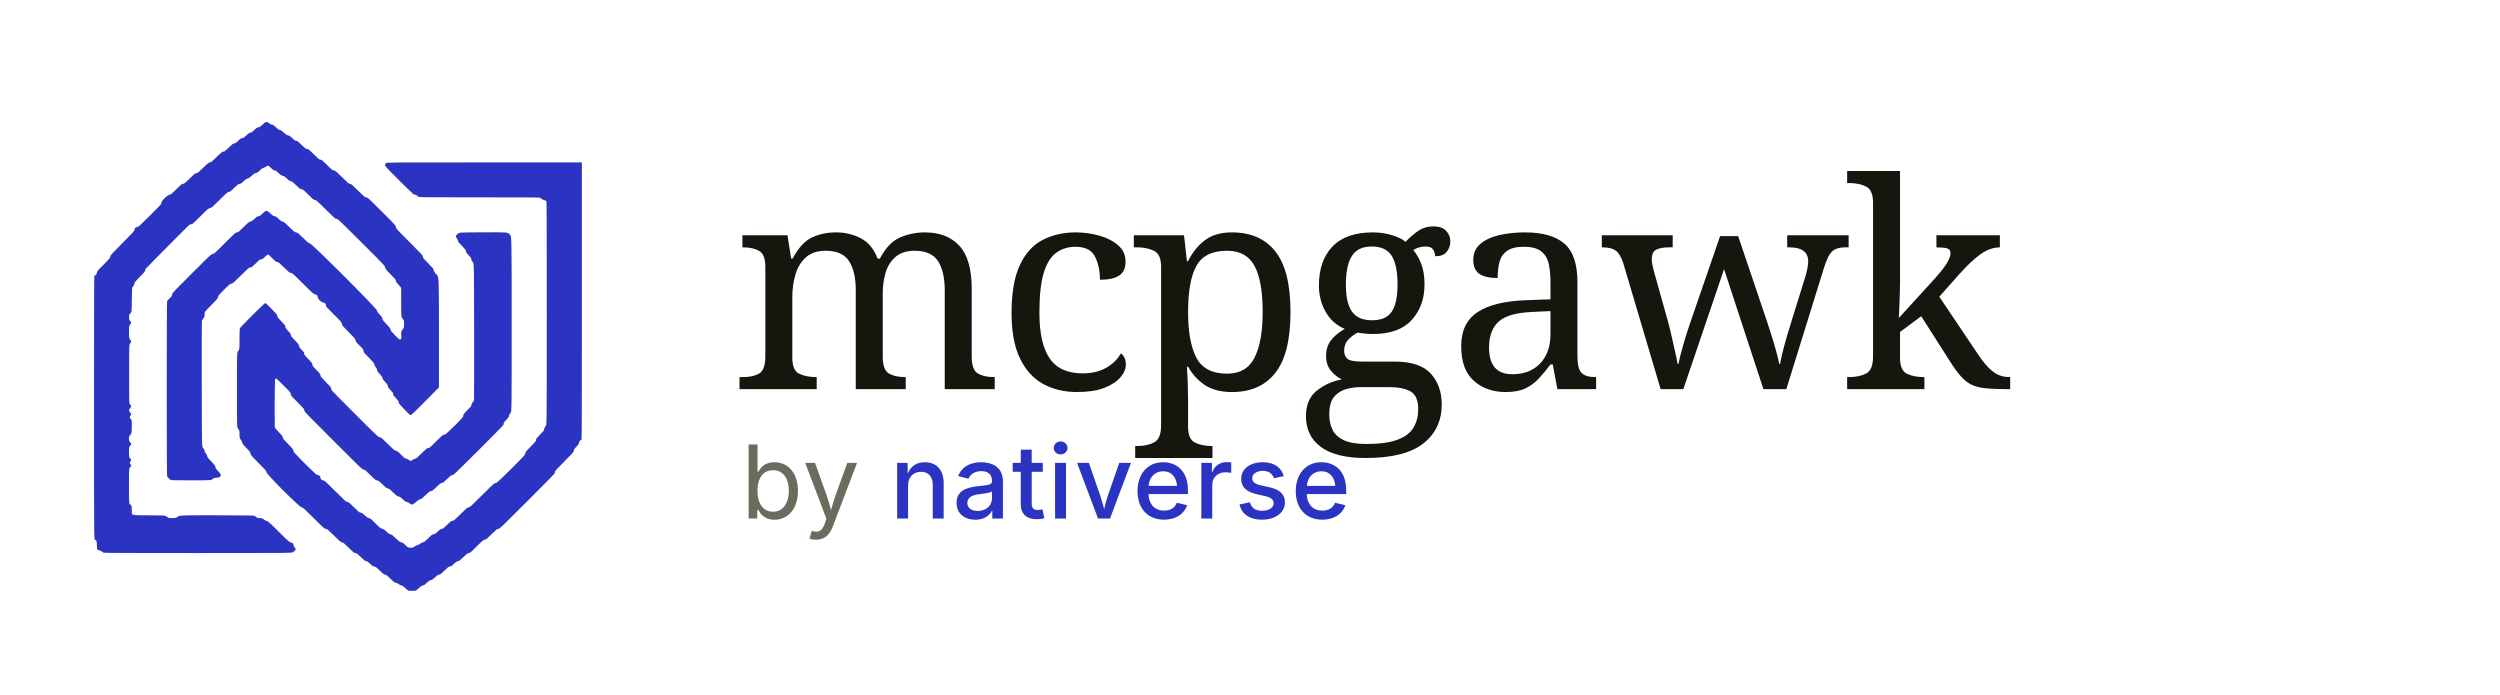
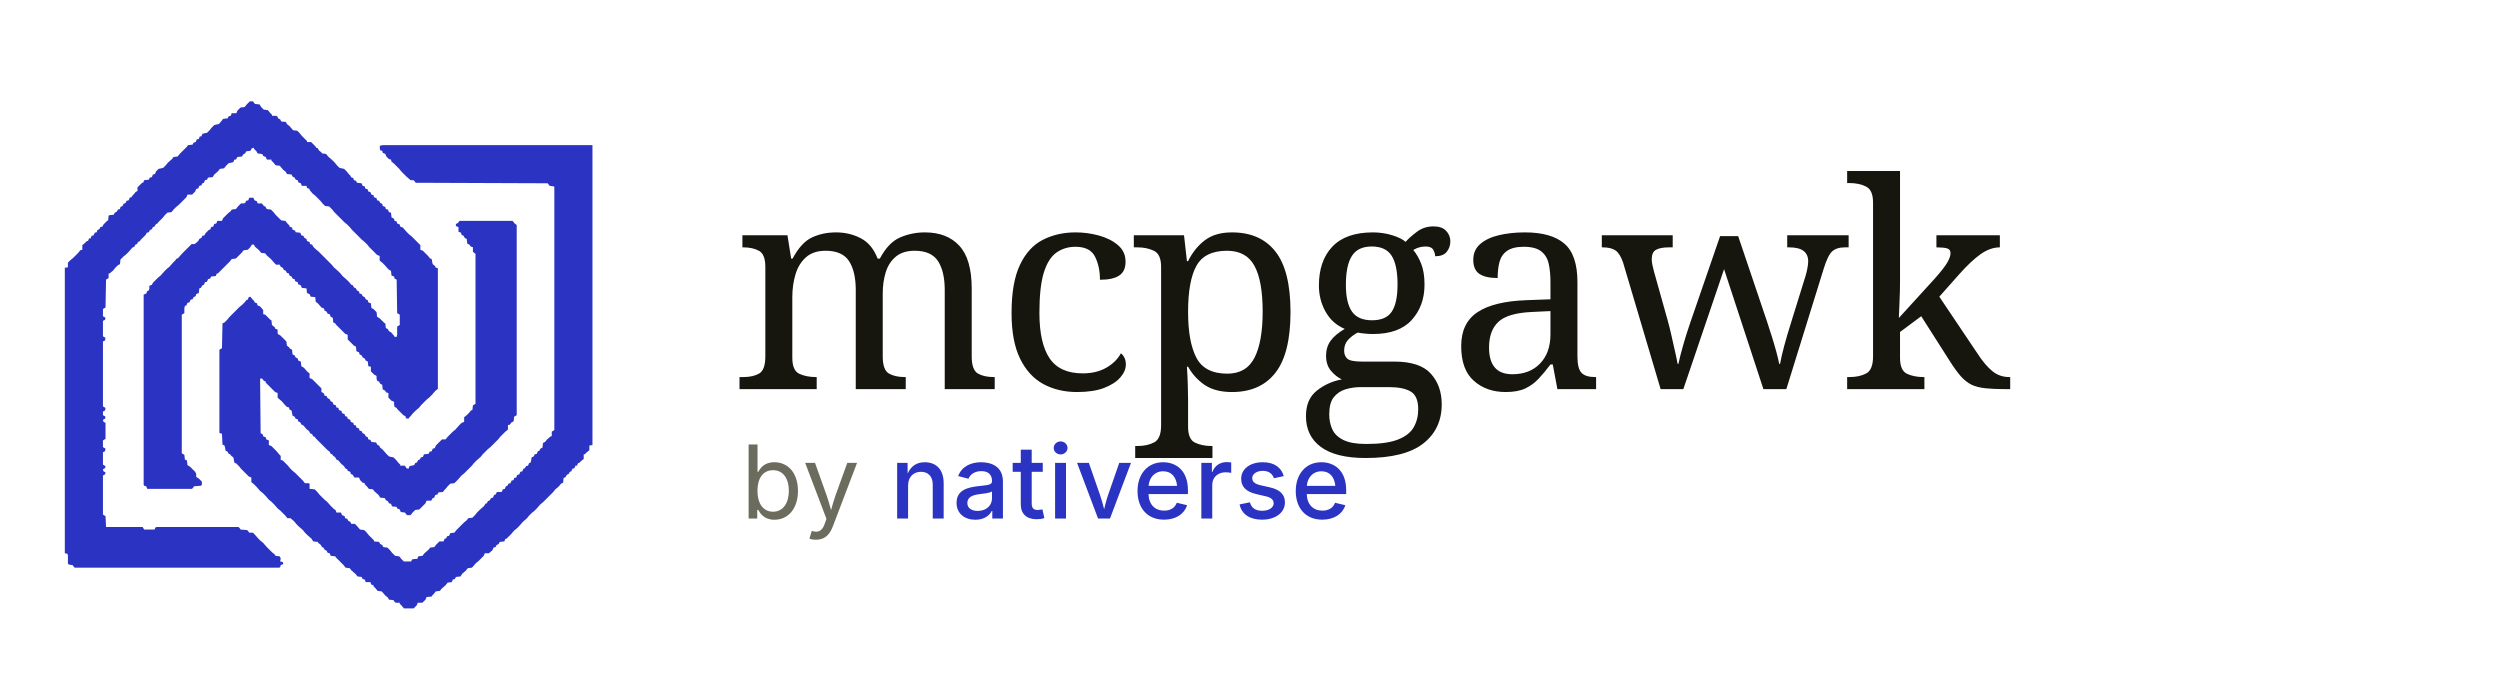
<svg xmlns="http://www.w3.org/2000/svg" viewBox="0 0 540 150" role="img" aria-label="mcpgawk by nativerse">
-   <g transform="translate(14,18) scale(0.0686)">
-     <path fill="#2A33C2" fill-rule="evenodd" d="M1080.5 1596.85 C1079.4 1596.24 1075.35 1592.68 1071.5 1588.92 C1065.75 1583.32 1063.63 1581.9 1059.62 1581.01 C1056.66 1580.36 1053.2 1578.61 1050.81 1576.57 C1048.13 1574.27 1045.4 1572.99 1042.19 1572.51 C1037.87 1571.87 1036.55 1570.87 1025.46 1559.91 C1014.58 1549.16 1012.96 1547.93 1008.66 1547.13 C1004.37 1546.33 1002.71 1545.07 991.69 1534.27 C980.3 1523.09 979.16 1522.25 974.58 1521.56 C970.23 1520.91 968.76 1519.95 961.59 1513.08 C954.77 1506.55 952.8 1505.22 949.08 1504.63 C945.15 1504 943.35 1502.63 932.55 1492.05 C922.42 1482.13 919.77 1480.05 916.46 1479.45 C910.27 1478.33 909.44 1477.7 892.98 1461.43 C878.7 1447.33 877.1 1446.04 872.98 1445.41 C868.79 1444.77 867.16 1443.4 848 1424.44 C833.56 1410.15 826.61 1403.96 824.5 1403.49 C822.85 1403.12 820.15 1402.41 818.5 1401.91 C816.52 1401.32 804.43 1389.93 783.03 1368.53 C751.55 1337.04 750.41 1336.02 745.5 1335 C737.6 1333.36 636.54 1232.3 635.12 1224.61 C634.24 1219.93 633.18 1218.69 610.15 1195.61 C586.8 1172.21 584 1168.74 584 1163.27 C584 1161.3 581.11 1157.76 571.89 1148.43 C560.89 1137.3 559.69 1135.73 558.88 1131.37 C558.3 1128.27 556.95 1125.5 555.05 1123.54 C550.78 1119.11 550 1116.1 550 1104 C550 1093.12 550 1093.12 546 1088.5 C542 1083.88 542 1083.88 542 965.58 C542 847.28 542 847.28 546 842.74 C550 838.19 550 838.19 550 806.16 C550 788.07 550.42 773.03 550.96 771.6 C552.49 767.59 628.36 692 630.87 692 C633.28 692 633.65 692.34 653.45 712.69 C667 726.61 668.31 728.27 669.13 732.65 C669.93 736.96 671.16 738.58 681.88 749.46 C693.03 760.78 693.78 761.8 694.46 766.47 C695.11 770.93 695.99 772.26 702.99 779.47 C709.66 786.34 710.89 788.15 711.49 792 C712.13 796.05 713.39 797.7 724.02 808.51 C731.37 815.98 736.06 821.55 736.42 823.26 C736.74 824.77 737.26 827.22 737.57 828.71 C737.89 830.24 741.28 834.6 745.29 838.66 C752.89 846.35 753.82 847.83 753.93 852.38 C753.99 854.68 756.51 857.82 766.36 867.88 C778.03 879.8 778.76 880.78 779.45 885.5 C780.13 890.22 780.83 891.16 791.81 902.2 C803.93 914.39 804.81 915.62 804.93 920.41 C804.99 922.78 807.99 926.34 821.41 939.91 C835.59 954.25 837.91 957.04 838.54 960.5 C838.94 962.7 839.72 965.4 840.28 966.5 C840.83 967.6 873.74 1000.96 913.41 1040.64 C987.66 1114.89 987.74 1114.97 994.92 1114.99 C995.71 1115 1005.61 1124.19 1016.92 1135.42 C1030.61 1149 1038.42 1156.03 1040.25 1156.42 C1041.76 1156.74 1044.04 1157.21 1045.3 1157.47 C1046.57 1157.73 1052.31 1162.7 1058.05 1168.53 C1068.95 1179.58 1071.29 1181.29 1076.87 1182.36 C1078.72 1182.71 1081.77 1184.35 1083.65 1186 C1087.91 1189.74 1089.77 1189.76 1094.35 1186.12 C1096.34 1184.54 1100.11 1182.71 1102.73 1182.06 C1106.97 1181.01 1109.29 1179.1 1123.52 1164.99 C1138.12 1150.5 1139.93 1149.04 1143.93 1148.4 C1149.01 1147.58 1150.69 1146.15 1174.02 1122.73 C1184.11 1112.61 1190.5 1106.95 1192.27 1106.58 C1193.77 1106.26 1196.24 1105.74 1197.75 1105.43 C1201.2 1104.72 1251.57 1054.99 1253.61 1050.28 C1254.37 1048.51 1255 1045.88 1255 1044.43 C1255 1042.41 1257.75 1039 1266.75 1029.84 C1273.21 1023.27 1278.67 1017.71 1278.87 1017.49 C1279.07 1017.27 1279.63 1014.99 1280.11 1012.43 C1280.69 1009.32 1282.14 1006.48 1284.44 1003.94 C1286.33 1001.84 1288.15 998.63 1288.48 996.81 C1288.8 994.99 1288.94 897.6 1288.79 780.4 C1288.5 567.3 1288.5 567.3 1284.78 563.17 C1282.73 560.91 1280.81 557.91 1280.53 556.53 C1280.24 555.14 1279.74 552.78 1279.43 551.29 C1279.11 549.76 1275.72 545.4 1271.71 541.34 C1264.11 533.65 1263.18 532.17 1263.07 527.62 C1263.01 525.32 1260.49 522.18 1250.64 512.12 C1239.32 500.56 1238.22 499.11 1237.6 494.9 C1237.12 491.67 1236.04 489.45 1233.96 487.46 C1229.93 483.6 1230.14 480.57 1234.75 476.28 C1242.67 468.92 1235.9 469.53 1312.95 469.18 C1397.85 468.78 1393.48 468.45 1401.13 475.89 C1407 481.6 1407 481.6 1407 757.66 C1407 1033.72 1407 1033.72 1403.5 1037.43 C1401.58 1039.47 1399.75 1042.35 1399.44 1043.82 C1399.13 1045.29 1398.64 1047.62 1398.36 1049 C1398.08 1050.38 1394.28 1055.16 1389.92 1059.63 C1384.21 1065.49 1382 1068.47 1382 1070.31 C1382 1071.72 1381.56 1074.02 1381.03 1075.42 C1379.57 1079.25 1226.48 1231.86 1223.48 1232.49 C1222.11 1232.77 1219.79 1233.26 1218.3 1233.57 C1216.66 1233.91 1210.9 1238.75 1203.55 1245.94 C1192.97 1256.31 1190.97 1257.83 1187.17 1258.47 C1182.48 1259.26 1179.57 1261.54 1165.63 1275.27 C1161.3 1279.53 1156.69 1283.24 1155.38 1283.51 C1154.07 1283.78 1151.79 1284.26 1150.3 1284.57 C1148.66 1284.91 1142.9 1289.75 1135.55 1296.94 C1124.98 1307.29 1122.97 1308.83 1119.18 1309.47 C1115.7 1310.06 1113.1 1311.75 1105.89 1318.1 C1094.83 1327.84 1091.45 1328.35 1084 1321.44 C1082.62 1320.16 1079.26 1318.61 1076.51 1318 C1072.33 1317.07 1070.3 1315.69 1063.94 1309.51 C1059.77 1305.45 1055.16 1301.88 1053.68 1301.56 C1052.21 1301.25 1049.79 1300.74 1048.3 1300.43 C1046.66 1300.09 1040.9 1295.25 1033.55 1288.06 C1022.8 1277.52 1021.02 1276.17 1017 1275.5 C1012.98 1274.83 1011.2 1273.48 1000.46 1262.96 C990.42 1253.12 987.77 1251.05 984.46 1250.45 C978.24 1249.33 977.41 1248.69 961 1232.41 C946.52 1218.05 945.18 1216.97 940.6 1216.11 C935.75 1215.21 934.65 1214.16 844.85 1124.34 C755.34 1034.81 754 1033.42 754 1029.56 C754 1025.81 753.15 1024.79 733.12 1004.57 C712.68 983.94 712.24 983.4 711.55 978.5 C710.87 973.58 710.5 973.14 688.6 951.25 C665.54 928.19 665.52 928.17 662.63 930.28 C661.03 931.45 660.32 997.61 660.99 1083.41 C660.99 1084.5 666.21 1090.59 673.11 1097.57 C684.15 1108.74 685.31 1110.26 686.13 1114.66 C686.97 1119.17 688.11 1120.58 702.96 1135.5 C713.47 1146.06 719.08 1152.43 719.44 1154.25 C719.75 1155.76 720.26 1158.24 720.58 1159.75 C721.4 1163.66 789.63 1231.65 793.62 1232.54 C802.68 1234.56 805 1236.6 805 1242.59 C805 1246.23 808.87 1249.56 814.04 1250.39 C818.27 1251.06 820.18 1252.76 851.5 1284.01 C883.49 1315.93 884.66 1316.96 889.6 1318.02 C894.38 1319.03 895.72 1320.12 910.6 1334.97 C920.99 1345.34 927.45 1351.04 929.25 1351.42 C930.76 1351.74 933.21 1352.25 934.68 1352.56 C936.16 1352.88 940.78 1356.45 944.97 1360.53 C951.43 1366.82 953.33 1368.09 957.63 1369.01 C962.35 1370.03 963.73 1371.15 978.08 1385.55 C992.97 1400.5 994.66 1401.74 1002.43 1403.47 C1004.17 1403.86 1008.47 1407.16 1013 1411.56 C1019.49 1417.88 1021.35 1419.13 1025.4 1419.88 C1029.7 1420.69 1031.32 1421.91 1041.83 1432.28 C1053.09 1443.38 1057.05 1445.97 1062.82 1445.99 C1063.55 1446 1067.91 1449.6 1072.5 1454 C1080.85 1462 1080.85 1462 1088.7 1462 C1096.26 1462 1096.75 1461.86 1101.69 1458.14 C1104.69 1455.89 1108.48 1454.02 1110.81 1453.65 C1113.2 1453.26 1116.44 1451.64 1118.89 1449.59 C1121.35 1447.54 1124.61 1445.9 1127.09 1445.48 C1131.43 1444.75 1135.08 1441.85 1148 1428.86 C1155.27 1421.56 1156.8 1420.57 1162.45 1419.55 C1165.54 1418.99 1168.05 1417.23 1173.99 1411.45 C1180.4 1405.21 1182.34 1403.91 1186.57 1403 C1191.07 1402.03 1192.81 1400.73 1203.81 1390.02 C1215.11 1379.04 1216.42 1378.06 1220.78 1377.44 C1225.3 1376.79 1226.35 1375.92 1246 1356.42 C1265.43 1337.14 1266.77 1336.02 1271.59 1334.99 C1276.54 1333.93 1277.69 1332.9 1313.06 1297.48 C1333.07 1277.45 1350.58 1260.62 1351.97 1260.08 C1353.36 1259.54 1356.3 1258.63 1358.5 1258.07 C1363.6 1256.77 1448.47 1172.47 1449.44 1167.75 C1449.75 1166.24 1450.26 1163.76 1450.58 1162.25 C1450.95 1160.45 1456.59 1154.05 1466.79 1143.81 C1482.93 1127.62 1483.81 1126.48 1483.93 1121.62 C1483.99 1119.32 1486.52 1116.17 1496.5 1106 C1505.94 1096.38 1509 1092.63 1509 1090.7 C1509 1086.74 1510.81 1082.82 1514.31 1079.19 C1517.5 1075.89 1517.5 1075.89 1517.5 723.98 C1517.5 404.41 1517.35 371.93 1515.92 370.49 C1515.05 369.62 1511.95 368.28 1509.03 367.51 C1506.11 366.74 1502.55 365.01 1501.11 363.68 C1499.67 362.34 1497.52 360.74 1496.32 360.12 C1494.72 359.3 1442.98 359 1305.5 359 C1165.6 359 1116.3 358.7 1114.68 357.85 C1113.48 357.22 1111.02 355.42 1109.22 353.85 C1107.41 352.28 1105.03 351 1103.93 351 C1102.83 351 1100.49 350.39 1098.72 349.65 C1094.95 348.07 1010.22 263.68 1008.88 260.18 C1007.65 256.94 1008.77 253.32 1011.75 250.98 C1014.25 249.02 1016.6 249 1321.13 249 L1628 249 L1628 686 C1628 1113.79 1627.96 1123 1626.11 1123 C1622.8 1123 1620.04 1126.26 1619.13 1131.25 C1618.27 1135.94 1615.71 1139.46 1606.44 1148.68 C1604.11 1151 1603.06 1153.15 1602.55 1156.68 C1601.86 1161.39 1601.2 1162.15 1572.98 1190.5 C1553.16 1210.42 1543.95 1220.36 1543.56 1222.25 C1543.25 1223.76 1542.76 1226.15 1542.47 1227.56 C1542.11 1229.25 1512.95 1259.07 1456.01 1315.96 C1370.08 1401.82 1370.08 1401.82 1364.79 1402.95 C1359.79 1404.02 1358.64 1404.94 1343.48 1419.99 C1328.9 1434.47 1327.07 1435.97 1323.1 1436.6 C1318.04 1437.41 1314.58 1440.24 1297.04 1457.98 C1279.64 1475.58 1275.97 1478.59 1270.97 1479.39 C1267.18 1479.99 1265.23 1481.49 1254.5 1492 C1243.77 1502.51 1241.82 1504.01 1238.03 1504.61 C1233.77 1505.29 1228.79 1508.93 1220.26 1517.59 C1217.88 1520.01 1215.78 1521.06 1212.26 1521.57 C1207.85 1522.21 1206.62 1523.13 1195.49 1534.09 C1184.68 1544.74 1182.99 1546.03 1178.49 1547 C1174.32 1547.91 1172.19 1549.32 1165.57 1555.57 C1161.2 1559.69 1156.59 1563.27 1155.32 1563.53 C1154.04 1563.79 1151.79 1564.25 1150.32 1564.56 C1148.84 1564.88 1144.22 1568.45 1140.03 1572.53 C1133.63 1578.76 1131.65 1580.1 1127.46 1581 C1123.36 1581.89 1121.21 1583.3 1115.05 1589.14 C1110.95 1593.02 1106.54 1596.61 1105.24 1597.1 C1101.92 1598.36 1082.92 1598.17 1080.5 1596.85 Z M121.5 1477.81 C120.4 1477.19 118.1 1475.47 116.39 1473.99 C114.65 1472.49 111.43 1471 109.12 1470.64 C101.91 1469.48 101 1467.71 100.99 1454.75 C100.97 1441.87 99.99 1438.95 95.24 1437.54 C92 1436.59 92 1436.59 92 1020.79 C92 613.79 92.04 605 93.89 605 C97.2 605 99.96 601.74 100.87 596.77 C101.89 591.18 102.97 589.9 125.67 567.32 C135.69 557.34 142.13 550.15 142.46 548.57 C142.76 547.15 143.25 544.76 143.56 543.25 C143.95 541.34 155.48 529.08 181.45 503 C217.79 466.49 218.8 465.38 219.43 460.87 C220.23 455.25 222.09 453.44 228 452.51 C232.3 451.84 234.08 450.23 267.76 416.66 C287.15 397.33 303.2 380.84 303.42 380.01 C303.64 379.18 304.11 376.81 304.46 374.75 C305.56 368.21 323.05 351.73 330.07 350.61 C334 349.98 335.94 348.4 350.95 333.59 C366.46 318.29 367.79 317.22 372.11 316.59 C376.41 315.96 377.78 314.88 392.11 300.82 C409.29 283.97 409.88 283.51 415.5 282.53 C418.97 281.92 421.62 279.73 435.5 265.96 C450.43 251.15 451.84 250.01 456.59 248.99 C461.32 247.98 462.82 246.78 477.97 231.94 C486.94 223.14 495.32 215.75 496.63 215.49 C497.93 215.22 500.21 214.74 501.7 214.43 C503.34 214.09 509.12 209.23 516.53 201.97 C527.25 191.46 529.18 190 532.99 189.39 C537.18 188.71 541.61 185.44 551.27 175.86 C553.12 174.02 555.59 172.88 558.75 172.41 C562.86 171.79 564.48 170.72 571.53 163.97 C578.2 157.58 580.35 156.12 583.91 155.52 C588.13 154.8 590.15 153.3 601.8 142.24 C604.09 140.06 606.52 138.89 609.78 138.41 C613.86 137.79 615.5 136.7 622.65 129.85 C632.66 120.27 635.91 119.58 643.01 125.51 C645.32 127.44 648.28 129.24 649.6 129.51 C650.92 129.78 653.21 130.25 654.68 130.56 C656.16 130.88 660.77 134.45 664.94 138.51 C671.29 144.68 673.34 146.07 677.5 147 C681.66 147.93 683.71 149.32 690.04 155.47 C695.95 161.23 698.46 162.99 701.55 163.55 C707.33 164.59 708.78 165.52 716.51 173.1 C722.42 178.9 724.26 180.11 728.31 180.87 C732.64 181.67 734.26 182.9 745.31 193.73 C756.78 204.98 757.82 205.75 762.51 206.45 C767.3 207.16 768.15 207.83 784 223.45 C799.21 238.44 800.85 239.77 804.98 240.41 C809.09 241.04 810.71 242.34 824.98 256.43 C841.46 272.72 842.27 273.34 848.5 274.45 C852.01 275.09 855.01 277.67 873.03 295.54 C892.22 314.58 893.85 315.95 898.03 316.59 C902.2 317.23 903.85 318.61 923 337.56 C937.44 351.85 944.39 358.04 946.5 358.51 C948.15 358.88 950.86 359.59 952.52 360.09 C954.55 360.7 969.63 375.14 998.66 404.25 C1041.78 447.5 1041.78 447.5 1042.47 452.5 C1043.15 457.5 1043.15 457.5 1084.68 499.12 C1125.03 539.56 1126.24 540.88 1127.12 545.6 C1127.96 550.13 1129.1 551.53 1144.51 567.04 C1157.41 580.02 1161 584.2 1161 586.25 C1161 591 1163.05 594.41 1170.57 602.14 C1178 609.77 1178 609.77 1178 783.6 L1178 957.43 L1135.75 1000.01 C1092.57 1043.53 1090.16 1045.71 1087.19 1044.08 C1083.1 1041.83 1052.12 1009.37 1051.58 1006.75 C1051.26 1005.24 1050.75 1002.82 1050.45 1001.37 C1050.15 999.93 1046.32 995.01 1041.95 990.45 C1034.95 983.14 1034 981.71 1034 978.45 C1034 975.19 1033.08 973.81 1026.08 966.63 C1021.5 961.93 1017.91 957.34 1017.58 955.75 C1017.26 954.24 1016.75 951.79 1016.44 950.32 C1016.12 948.84 1012.54 944.21 1008.44 940 C1002.13 933.52 1000.87 931.65 1000.12 927.63 C999.37 923.59 998.11 921.73 991.68 915.12 C987.5 910.83 983.88 906.17 983.56 904.68 C983.25 903.21 982.78 900.92 982.51 899.6 C982.24 898.28 980.5 895.39 978.65 893.17 C976.52 890.63 975.03 887.55 974.59 884.82 C973.97 880.9 972.4 878.98 957.58 864 C941.8 848.06 941.22 847.33 940.54 842.5 C939.86 837.77 939.19 836.86 928.19 825.8 C916.06 813.6 915.19 812.38 915.07 807.57 C915.01 805.14 911.46 801.08 894 783.5 C877.04 766.42 873 761.83 873 759.64 C873 754.11 869.65 749.97 847.11 727.71 C823.51 704.41 822 702.69 822 699.02 C822 694.15 819.29 691.2 813.76 690.05 C806.24 688.49 797.42 679.96 796.42 673.29 C795.67 668.28 793.11 665 789.97 665 C784.97 665 779.8 660.58 750 630.79 C716.98 597.78 716.88 597.69 710.5 596.54 C707.05 595.91 704.24 593.59 690 579.54 C674.58 564.32 673.2 563.22 668.92 562.59 C664.72 561.98 663.37 560.96 652.92 550.46 C646.22 543.74 640.71 539 639.58 539 C638.51 539 634.18 542.37 629.94 546.5 C624.43 551.86 621.5 554 619.68 554 C615.06 554 612.63 555.72 600.72 567.36 C589.87 577.98 588.57 578.94 584.22 579.56 C579.66 580.22 578.64 581.1 554.5 605.01 C531.31 627.99 529.18 629.84 525.14 630.5 C520.14 631.32 517.91 633.2 496.79 654.48 C484.06 667.3 483.03 668.62 482.41 672.89 C481.78 677.27 480.71 678.55 460.88 698.57 C440 719.65 440 719.65 440 727.76 C440 735.78 439.95 735.93 436.04 740.45 C433.87 742.96 431.83 746.48 431.51 748.26 C431.19 750.04 431.06 839.75 431.21 947.6 C431.5 1143.7 431.5 1143.7 435.22 1147.83 C437.27 1150.09 439.19 1153.09 439.47 1154.47 C439.76 1155.86 440.22 1158.08 440.49 1159.4 C440.76 1160.72 442.5 1163.61 444.35 1165.83 C446.45 1168.33 447.98 1171.46 448.4 1174.09 C448.99 1177.8 450.56 1179.84 460.97 1190.47 C468.23 1197.88 473.09 1203.66 473.43 1205.3 C473.74 1206.79 474.25 1209.18 474.55 1210.63 C474.85 1212.07 478.68 1216.99 483.05 1221.55 C491.9 1230.79 492.88 1233.71 488.73 1238.52 C486.72 1240.86 485.54 1241.22 478.1 1241.73 C470.89 1242.23 469.29 1242.68 466.61 1245.01 C460.67 1250.16 462.93 1250 397.52 1250 C346.28 1250 335.45 1249.76 333.2 1248.58 C330.08 1246.95 323.75 1240.51 322.12 1237.32 C320.49 1234.13 320.52 688.77 322.16 685.68 C322.79 684.48 326.34 680.54 330.04 676.92 C336.81 670.29 337.34 669.4 338.41 662.99 C338.92 659.96 347.37 651.11 399.75 598.78 C457.9 540.68 460.69 538.05 464.88 537.39 C470.41 536.52 471.01 535.98 507.67 499.32 C536.26 470.72 536.93 470.13 541.67 469.45 C546.27 468.79 547.26 468 562.59 452.83 C577.13 438.44 579.16 436.78 583.78 435.56 C588.52 434.31 601 425.06 601 422.8 C601 421.62 606.18 419.25 610.52 418.43 C613.6 417.85 616.28 415.95 622.66 409.84 C634.06 398.93 635.81 398.93 647.42 409.87 C654.73 416.76 656.37 417.83 660.55 418.46 C664.74 419.08 666.32 420.12 673.46 426.96 C680.3 433.52 682.31 434.88 686.05 435.5 C690.1 436.18 691.97 437.69 707 452.48 C722.85 468.06 723.7 468.73 728.5 469.45 C733.31 470.16 734.13 470.82 750 486.48 C765.22 501.5 766.85 502.82 771 503.47 C778.24 504.61 981.71 708.08 983.12 715.59 C983.91 719.82 985.04 721.5 991.45 727.99 C995.78 732.37 999.11 736.65 999.44 738.25 C999.75 739.76 1000.26 742.21 1000.57 743.7 C1000.91 745.34 1005.75 751.1 1012.94 758.45 C1023.45 769.18 1024.83 770.99 1025.5 774.98 C1026.17 778.98 1027.61 780.87 1038.84 792.48 C1053.19 807.31 1055.25 808.65 1058.18 805.03 C1059.93 802.87 1060.07 801.68 1059.46 794.32 C1058.54 783.31 1059.33 779.9 1064.04 774.45 C1068 769.88 1068 769.88 1068 757.94 C1068 746.01 1068 746.01 1064.54 742.18 C1059.09 736.14 1059.1 736.27 1059.09 690.31 C1059.09 666.77 1059.06 646.43 1059.04 645.13 C1059.01 643.55 1056.36 640.03 1051.11 634.63 C1044.36 627.68 1043.11 625.85 1042.49 622 C1041.82 617.86 1040.46 616.17 1025.51 601 C1009.87 585.11 1009.23 584.31 1008.53 579.5 C1007.8 574.5 1007.8 574.5 934.55 501.31 C884.6 451.4 860.46 427.94 858.65 427.56 C857.19 427.25 854.76 426.74 853.25 426.43 C851.37 426.04 841.3 416.71 821.5 397.03 C794.42 370.11 792.21 368.16 788.14 367.5 C783.28 366.71 781.24 365.02 761.97 345.79 C751.17 335.02 750.14 334.25 745.5 333.55 C740.88 332.86 739.77 332.04 728.47 320.97 C721.11 313.76 715.34 308.91 713.7 308.57 C712.21 308.26 709.99 307.79 708.75 307.54 C707.51 307.28 703.35 303.91 699.5 300.05 C692.91 293.44 690.69 292.12 683.58 290.53 C681.91 290.16 677.62 286.96 673.58 283.07 C665.7 275.5 663.37 274 659.45 274 C657.47 274 654.77 272.05 649.06 266.5 C640.47 258.14 639.03 257.71 633.86 261.97 C631.88 263.6 628.38 265.35 626.09 265.87 C622.16 266.75 618.61 269.47 608.73 279.17 C606.9 280.97 604.38 282.12 601.25 282.59 C597.14 283.21 595.52 284.28 588.38 291.12 C581.59 297.62 579.48 299.06 575.94 299.62 C571.82 300.28 567.33 303.61 557.73 313.14 C555.86 314.99 553.43 316.11 550.23 316.57 C545.86 317.21 544.59 318.15 533.49 329.09 C522.59 339.83 521.02 341.02 516.4 342.01 C511.54 343.05 510.22 344.18 486.77 367.48 C465.4 388.72 461.73 391.96 458.36 392.56 C452.11 393.69 451.57 394.15 426.5 419.09 C403.71 441.77 402.26 443.02 397.7 443.87 C395.07 444.36 392.72 444.93 392.48 445.13 C385.18 451.53 254.52 583.22 253.9 584.82 C253.4 586.09 253 588.3 253 589.72 C253 591.73 249.31 596.04 236.59 608.91 C222.41 623.25 220.09 626.04 219.46 629.5 C218.55 634.52 217.45 636.76 214.13 640.31 C211.5 643.13 211.5 643.13 211 681.52 C210.5 719.91 210.5 719.91 206.5 724 C202.5 728.1 202.5 728.1 202.5 736.49 C202.5 744.61 202.61 745 205.75 748.24 C209.62 752.24 209.85 754.85 206.58 757.92 C202.27 761.97 201.86 764.5 202.19 784.69 C202.5 803.67 202.5 803.67 205.75 807.37 C209.83 812.01 209.83 813.99 205.75 818.63 C202.5 822.33 202.5 822.33 202.5 915.11 C202.5 1007.89 202.5 1007.89 205.75 1011.24 C209.89 1015.51 209.84 1017.8 205.5 1023 C201.1 1028.26 201.1 1030.74 205.5 1036 C209.67 1040.99 209.78 1042.12 206.5 1046.41 C203.29 1050.62 203.36 1051.75 207.03 1056 C211.13 1060.75 211.17 1061.02 210.81 1082.77 C210.5 1101.91 210.5 1101.91 206.53 1105.97 C200.03 1112.62 200.22 1125.36 206.9 1131.41 C209.58 1133.84 209.58 1137.16 206.9 1139.59 C202.63 1143.46 202 1146.2 202 1161 C202 1175.8 202.63 1178.54 206.9 1182.41 C209.63 1184.88 209.55 1186.21 206.37 1191.02 C203.73 1195 203.73 1195 206.37 1198.81 C209.55 1203.4 209.65 1205.1 206.9 1207.59 C201.95 1212.07 202 1211.45 202 1267.05 C202 1320.69 202.37 1326 206.13 1326 C209.23 1326 210.99 1332.61 211 1344.21 C211 1361.44 205.05 1359.69 265.38 1360.15 C311.47 1360.5 315.84 1360.68 318.07 1362.3 C328.35 1369.77 326.44 1369.18 339.05 1368.82 C350.6 1368.5 350.6 1368.5 354.86 1364.85 C360.63 1359.91 365.93 1359.73 493.54 1360.16 C589.56 1360.48 595.73 1360.61 598.04 1362.28 C599.4 1363.26 602.03 1365.18 603.9 1366.53 C606.67 1368.55 608.48 1369 613.71 1369 C620.65 1369 622.74 1369.76 627.78 1374.15 C629.59 1375.72 631.97 1377 633.07 1377 C638 1377 643.32 1381.57 673.51 1411.76 C705.69 1443.95 708.12 1445.96 714.68 1445.99 C716.64 1446 720 1451.09 720 1454.04 C720 1455.74 721.35 1458.43 723.5 1461 C725.42 1463.3 727 1465.76 727 1466.46 C727 1468.4 723.14 1472.89 718.69 1476.11 C714.7 1479 714.7 1479 419.1 1478.97 C201.6 1478.95 122.97 1478.64 121.5 1477.81 Z" />
+   <g transform="translate(14,20) scale(0.1113)" fill="#2A33C2">
+     <path d="M0,0 L6,0 L10,5 L19,6 L22,11 L27,16 L35,17 L39,22 L43,26 L43,28 L51,28 L54,30 L55,33 L59,35 L61,39 L70,40 L72,44 L77,48 L84,56 L92,57 L97,62 L101,67 L106,72 L111,77 L111,79 L119,79 L122,82 L127,87 L129,90 L132,91 L134,95 L139,99 L140,101 L148,102 L152,107 L160,114 L165,119 L169,124 L174,129 L178,130 L183,131 L188,136 L192,141 L196,145 L196,147 L201,149 L202,153 L206,154 L208,158 L217,159 L219,164 L223,165 L224,169 L229,171 L230,175 L234,176 L236,181 L240,182 L241,186 L246,188 L247,192 L251,193 L253,197 L257,199 L258,203 L263,205 L264,209 L268,210 L270,215 L274,216 L275,225 L280,228 L281,232 L285,233 L286,237 L291,239 L292,243 L297,245 L304,253 L309,258 L314,262 L319,267 L324,272 L329,277 L331,279 L331,288 L336,290 L341,295 L346,300 L350,305 L353,306 L354,312 L355,316 L360,320 L360,322 L365,324 L365,558 L360,562 L353,570 L348,575 L343,579 L338,584 L333,589 L329,594 L321,601 L316,606 L312,611 L309,614 L308,616 L303,615 L302,611 L298,609 L293,604 L289,600 L286,597 L285,595 L281,593 L280,588 L280,583 L275,581 L270,576 L269,575 L269,566 L265,565 L262,561 L258,559 L257,550 L253,548 L251,544 L247,542 L246,538 L246,533 L241,530 L236,525 L235,524 L235,515 L230,514 L229,505 L225,503 L223,499 L219,497 L217,493 L213,491 L212,487 L207,485 L206,476 L202,474 L197,469 L192,464 L190,462 L190,453 L185,451 L180,446 L175,441 L170,436 L167,433 L166,431 L162,429 L161,420 L157,418 L155,413 L151,412 L149,408 L145,406 L144,402 L139,400 L132,392 L128,389 L127,380 L118,379 L116,374 L111,372 L110,363 L101,362 L99,357 L94,355 L93,351 L88,349 L87,345 L83,344 L81,340 L77,338 L76,334 L72,333 L70,329 L66,327 L64,323 L60,321 L58,317 L51,317 L48,314 L41,306 L33,299 L30,295 L22,294 L18,289 L10,282 L8,278 L4,278 L1,283 L-4,288 L-12,289 L-16,294 L-21,299 L-26,304 L-27,305 L-35,306 L-39,311 L-44,316 L-49,321 L-53,325 L-56,328 L-59,331 L-62,334 L-64,334 L-66,339 L-75,340 L-77,344 L-81,345 L-83,350 L-87,351 L-89,356 L-92,357 L-95,362 L-98,363 L-99,372 L-104,374 L-105,378 L-109,380 L-111,384 L-115,385 L-117,390 L-121,391 L-123,396 L-126,397 L-127,402 L-127,411 L-132,414 L-132,683 L-127,686 L-126,695 L-122,697 L-121,706 L-116,709 L-111,714 L-106,719 L-104,723 L-104,729 L-99,732 L-94,737 L-93,738 L-93,744 L-95,746 L-108,747 L-112,752 L-199,752 L-201,747 L-205,746 L-206,744 L-206,375 L-201,373 L-199,368 L-196,367 L-195,364 L-195,358 L-190,356 L-188,352 L-183,347 L-178,342 L-173,338 L-166,330 L-161,325 L-156,321 L-149,313 L-144,308 L-143,306 L-139,304 L-132,296 L-127,291 L-122,286 L-119,283 L-116,280 L-113,277 L-107,277 L-100,271 L-98,267 L-94,265 L-92,261 L-88,260 L-86,256 L-82,252 L-79,249 L-77,249 L-75,244 L-71,243 L-69,238 L-65,237 L-63,232 L-54,232 L-52,227 L-47,222 L-42,217 L-37,213 L-35,210 L-27,209 L-23,204 L-20,201 L-17,198 L-11,198 L-9,197 L-7,193 L-3,192 L-1,187 L7,187 L9,192 L14,194 L15,198 L23,198 L26,201 L27,203 L30,204 L33,209 L41,210 L46,215 L50,220 L55,225 L60,230 L61,231 L69,232 L73,237 L77,241 L77,243 L82,245 L83,249 L88,251 L89,254 L98,255 L100,260 L104,261 L106,265 L110,267 L111,271 L116,273 L117,277 L121,278 L123,282 L128,287 L133,291 L136,294 L139,297 L144,302 L149,307 L154,312 L159,317 L163,322 L171,329 L176,334 L180,339 L188,346 L193,351 L197,356 L200,357 L202,361 L206,363 L208,367 L212,369 L213,373 L217,374 L219,378 L223,380 L225,384 L229,386 L230,390 L235,392 L236,401 L240,403 L245,408 L246,409 L247,418 L252,421 L257,426 L261,430 L263,431 L264,440 L268,442 L270,446 L274,448 L280,455 L281,457 L285,457 L286,453 L286,437 L291,434 L291,414 L286,411 L285,346 L281,344 L280,340 L275,338 L274,329 L269,326 L262,318 L257,313 L252,309 L252,300 L247,298 L242,293 L237,288 L232,283 L228,278 L223,273 L218,269 L213,264 L208,259 L203,254 L198,249 L194,244 L189,239 L184,235 L179,230 L174,225 L169,220 L164,215 L160,210 L155,205 L154,204 L146,203 L141,198 L137,193 L132,188 L127,183 L122,179 L116,172 L116,170 L111,168 L110,164 L101,164 L99,159 L94,157 L93,153 L89,152 L87,148 L83,146 L81,142 L72,141 L70,137 L65,133 L58,125 L50,124 L46,119 L42,115 L42,113 L33,113 L31,108 L26,106 L25,103 L22,102 L15,101 L13,97 L8,92 L8,90 L4,91 L1,96 L-7,97 L-9,101 L-13,103 L-15,107 L-24,108 L-27,113 L-30,113 L-32,118 L-36,119 L-41,120 L-46,125 L-50,130 L-58,131 L-62,136 L-69,142 L-72,147 L-81,148 L-83,152 L-87,153 L-89,158 L-92,159 L-94,163 L-98,164 L-100,169 L-104,170 L-106,175 L-111,180 L-112,181 L-121,181 L-123,186 L-128,191 L-133,196 L-138,201 L-143,205 L-148,210 L-152,215 L-160,216 L-165,221 L-169,226 L-172,229 L-175,232 L-178,235 L-179,237 L-182,238 L-185,243 L-188,244 L-190,248 L-194,250 L-196,254 L-200,255 L-202,259 L-206,263 L-209,266 L-212,269 L-213,271 L-217,273 L-219,277 L-222,278 L-224,282 L-228,284 L-235,292 L-240,297 L-245,301 L-250,306 L-251,307 L-252,316 L-256,318 L-261,323 L-265,328 L-272,334 L-274,334 L-274,343 L-279,346 L-280,400 L-285,403 L-285,417 L-280,420 L-281,424 L-285,426 L-285,456 L-280,459 L-281,464 L-285,466 L-285,592 L-280,595 L-281,600 L-285,602 L-285,609 L-280,612 L-281,616 L-285,618 L-284,622 L-280,624 L-280,655 L-285,658 L-285,671 L-280,674 L-281,679 L-285,681 L-285,705 L-280,708 L-281,712 L-285,714 L-284,718 L-280,720 L-281,724 L-285,726 L-285,802 L-280,805 L-279,826 L-208,826 L-205,831 L-185,831 L-183,827 L-181,826 L-22,826 L-19,829 L-18,831 L-5,832 L-1,837 L6,837 L9,840 L16,848 L21,853 L26,857 L33,865 L38,870 L43,875 L48,879 L50,882 L58,883 L60,887 L59,893 L64,894 L65,898 L60,900 L59,904 L57,905 L-340,905 L-344,900 L-351,899 L-353,897 L-353,881 L-354,878 L-359,877 L-359,323 L-353,322 L-353,313 L-348,308 L-343,304 L-338,299 L-333,294 L-329,289 L-325,288 L-325,279 L-320,275 L-316,271 L-314,271 L-312,266 L-309,266 L-307,261 L-303,260 L-301,255 L-297,254 L-296,250 L-292,248 L-290,244 L-286,243 L-284,239 L-280,235 L-277,232 L-275,231 L-274,222 L-273,221 L-264,220 L-262,216 L-258,214 L-256,210 L-252,209 L-251,205 L-247,203 L-245,199 L-241,197 L-239,193 L-235,192 L-233,187 L-230,186 L-226,181 L-223,178 L-222,176 L-218,174 L-218,167 L-215,164 L-212,161 L-209,158 L-207,158 L-205,153 L-196,152 L-194,148 L-190,147 L-188,142 L-184,141 L-182,136 L-177,131 L-172,130 L-168,129 L-163,124 L-159,119 L-151,112 L-148,108 L-140,107 L-136,102 L-131,97 L-126,92 L-122,88 L-120,85 L-111,84 L-109,80 L-105,79 L-103,74 L-99,73 L-97,68 L-94,68 L-92,63 L-88,62 L-83,61 L-78,56 L-74,51 L-69,46 L-65,45 L-60,44 L-54,37 L-52,34 L-43,33 L-41,29 L-37,28 L-35,23 L-26,23 L-24,18 L-19,13 L-18,12 L-10,11 L-6,6 L-1,1 Z " transform="translate(359,17)" />
+     <path d="M0,0 L407,0 L407,582 L401,583 L401,592 L396,596 L392,600 L390,600 L390,609 L385,613 L381,617 L379,617 L377,622 L374,622 L372,627 L368,628 L366,633 L363,634 L361,638 L357,640 L355,644 L351,646 L350,655 L346,657 L342,662 L335,668 L331,673 L326,678 L321,683 L316,688 L311,693 L306,697 L299,705 L294,710 L289,714 L284,719 L280,724 L272,731 L265,739 L260,744 L255,748 L249,755 L246,758 L243,761 L240,764 L238,764 L236,769 L227,770 L225,774 L221,776 L219,780 L215,781 L213,786 L206,792 L198,792 L196,797 L191,802 L186,807 L181,811 L174,819 L173,820 L165,821 L161,826 L154,832 L151,837 L142,838 L140,842 L136,843 L134,848 L126,849 L122,854 L114,861 L111,865 L103,866 L99,871 L96,874 L95,876 L85,877 L83,882 L78,887 L77,888 L68,888 L66,893 L61,898 L60,899 L41,899 L37,894 L33,890 L33,888 L25,888 L22,885 L21,883 L12,882 L10,878 L5,874 L-2,866 L-10,865 L-14,860 L-18,856 L-18,854 L-22,853 L-24,848 L-33,848 L-35,843 L-39,842 L-41,838 L-49,837 L-53,832 L-61,825 L-64,821 L-72,820 L-76,815 L-81,810 L-86,805 L-91,800 L-92,798 L-101,797 L-103,792 L-107,791 L-109,787 L-113,785 L-115,781 L-118,780 L-120,776 L-125,772 L-126,770 L-135,769 L-138,764 L-146,757 L-151,752 L-155,747 L-163,740 L-168,735 L-172,730 L-179,724 L-185,724 L-189,719 L-194,714 L-199,709 L-204,705 L-211,697 L-216,692 L-221,688 L-228,680 L-233,675 L-238,671 L-245,663 L-250,658 L-255,654 L-255,645 L-260,643 L-265,638 L-270,633 L-275,628 L-279,623 L-284,618 L-288,616 L-289,610 L-290,606 L-295,602 L-296,600 L-299,599 L-301,595 L-305,593 L-306,587 L-307,583 L-311,581 L-312,560 L-316,559 L-317,558 L-317,397 L-312,394 L-311,346 L-307,344 L-302,339 L-298,334 L-293,329 L-288,324 L-283,319 L-278,314 L-273,310 L-268,305 L-264,300 L-262,300 L-260,295 L-257,294 L-253,299 L-249,303 L-249,305 L-244,307 L-243,311 L-238,313 L-232,320 L-232,328 L-228,329 L-223,334 L-218,339 L-216,340 L-215,349 L-209,354 L-209,356 L-204,358 L-204,365 L-203,367 L-199,369 L-194,374 L-189,379 L-187,381 L-186,389 L-181,393 L-180,395 L-176,397 L-175,406 L-171,408 L-169,412 L-165,414 L-164,418 L-159,420 L-158,429 L-153,432 L-146,440 L-142,443 L-142,452 L-137,454 L-132,459 L-127,464 L-122,469 L-119,472 L-119,479 L-114,482 L-113,486 L-109,487 L-107,491 L-103,493 L-101,497 L-97,499 L-96,503 L-91,505 L-90,509 L-86,510 L-85,514 L-80,516 L-79,520 L-74,522 L-73,526 L-69,527 L-68,531 L-63,533 L-62,537 L-57,539 L-56,543 L-52,544 L-51,548 L-46,550 L-45,554 L-41,555 L-39,559 L-35,561 L-33,565 L-29,567 L-28,571 L-24,572 L-22,576 L-13,577 L-10,582 L-7,583 L-5,587 L0,591 L7,599 L12,604 L16,605 L21,606 L26,611 L30,616 L34,620 L34,622 L43,622 L46,627 L50,628 L52,623 L56,622 L61,621 L63,617 L66,616 L69,611 L72,610 L74,606 L78,605 L80,600 L89,599 L91,595 L95,594 L97,589 L101,588 L103,583 L108,578 L113,573 L115,571 L122,571 L126,566 L131,561 L136,556 L141,552 L148,544 L153,539 L158,537 L158,528 L163,524 L168,519 L171,515 L174,514 L175,505 L180,502 L180,211 L175,207 L175,198 L171,197 L168,193 L164,191 L163,182 L159,180 L157,176 L153,174 L152,170 L147,168 L147,159 L142,157 L142,153 L146,151 L149,147 L252,147 L256,152 L260,155 L260,524 L255,527 L254,536 L250,538 L246,543 L243,543 L243,552 L238,556 L233,561 L228,566 L224,571 L219,576 L214,581 L209,586 L204,590 L199,595 L194,600 L190,605 L182,612 L177,617 L173,622 L168,627 L163,632 L158,637 L153,641 L146,649 L141,654 L139,656 L131,657 L126,662 L122,667 L119,670 L117,673 L108,674 L106,678 L102,679 L100,684 L97,685 L94,690 L85,690 L83,695 L78,700 L73,705 L71,707 L63,708 L58,713 L54,718 L47,718 L43,713 L35,712 L33,707 L28,705 L27,702 L18,701 L16,696 L12,695 L10,691 L6,689 L4,685 L-5,684 L-8,679 L-16,672 L-19,668 L-27,667 L-31,662 L-35,658 L-35,656 L-39,655 L-44,650 L-46,645 L-55,645 L-58,640 L-62,638 L-63,634 L-68,632 L-69,629 L-73,627 L-75,623 L-80,619 L-86,612 L-90,610 L-92,606 L-97,602 L-98,600 L-101,599 L-103,595 L-108,591 L-113,586 L-118,581 L-122,577 L-125,574 L-130,569 L-132,566 L-135,565 L-137,561 L-141,559 L-143,555 L-148,551 L-154,544 L-158,542 L-160,538 L-164,536 L-165,532 L-169,531 L-171,527 L-175,525 L-176,520 L-177,515 L-181,513 L-182,509 L-186,508 L-191,503 L-195,498 L-203,491 L-204,490 L-204,481 L-209,479 L-214,474 L-219,469 L-224,464 L-227,461 L-227,459 L-231,457 L-234,453 L-238,453 L-237,559 L-233,561 L-232,565 L-227,567 L-226,571 L-221,573 L-221,582 L-216,584 L-211,589 L-206,594 L-202,599 L-198,603 L-198,611 L-194,612 L-189,617 L-184,622 L-180,627 L-175,632 L-170,636 L-165,641 L-160,646 L-155,651 L-151,656 L-144,656 L-142,657 L-142,667 L-132,668 L-127,673 L-123,678 L-118,683 L-113,688 L-108,692 L-101,700 L-96,705 L-91,709 L-90,713 L-81,713 L-79,718 L-74,720 L-73,724 L-69,725 L-67,729 L-63,731 L-61,735 L-54,735 L-51,738 L-44,746 L-36,747 L-31,752 L-27,757 L-22,762 L-17,767 L-17,769 L-7,770 L-5,774 L-1,776 L1,780 L9,781 L14,786 L18,791 L23,796 L24,797 L32,798 L36,803 L41,808 L55,808 L57,804 L62,803 L67,803 L69,798 L77,797 L81,792 L89,785 L92,781 L100,780 L104,775 L107,772 L110,769 L118,769 L120,764 L123,763 L125,759 L129,758 L131,753 L139,752 L143,747 L148,742 L153,737 L158,732 L163,728 L166,724 L174,723 L179,718 L183,713 L186,710 L189,707 L197,700 L199,696 L202,695 L204,691 L208,689 L210,685 L214,684 L216,679 L219,678 L221,674 L223,673 L231,673 L233,668 L237,667 L239,662 L242,661 L244,657 L248,656 L250,651 L254,650 L255,646 L259,645 L261,640 L265,639 L267,634 L271,633 L273,628 L276,627 L278,623 L282,622 L284,617 L287,616 L288,612 L289,606 L293,604 L295,600 L299,599 L301,594 L304,593 L306,589 L310,587 L311,578 L315,576 L319,571 L326,565 L328,565 L328,556 L333,553 L333,81 L332,80 L324,79 L320,74 L64,73 L60,68 L54,68 L46,61 L41,56 L36,51 L32,46 L27,41 L22,36 L17,32 L16,28 L12,27 L7,22 L5,17 L0,15 L-1,11 L-5,10 L-6,3 L-5,1 Z " transform="translate(617,102)" />
  </g>
-   <text x="158" y="60" dominant-baseline="central" font-family="Sentient, Georgia, 'Iowan Old Style', serif" font-size="62" font-weight="500" letter-spacing="-1.5" fill="#16160F">mcpgawk</text>
-   <text x="160" y="112" font-family="Supreme, -apple-system, BlinkMacSystemFont, sans-serif" font-size="22" letter-spacing="0.3" fill="#6B6B5E">by <tspan fill="#2A33C2" font-weight="500">nativerse</tspan>
+   <text x="158" y="60" dominant-baseline="central" font-family="Sentient, Georgia, serif" font-size="62" font-weight="500" letter-spacing="-1.5" fill="#16160F">mcpgawk</text>
+   <text x="160" y="112" font-family="Supreme, -apple-system, sans-serif" font-size="22" letter-spacing="0.3" fill="#6B6B5E">by <tspan fill="#2A33C2" font-weight="500">nativerse</tspan>
  </text>
</svg>
